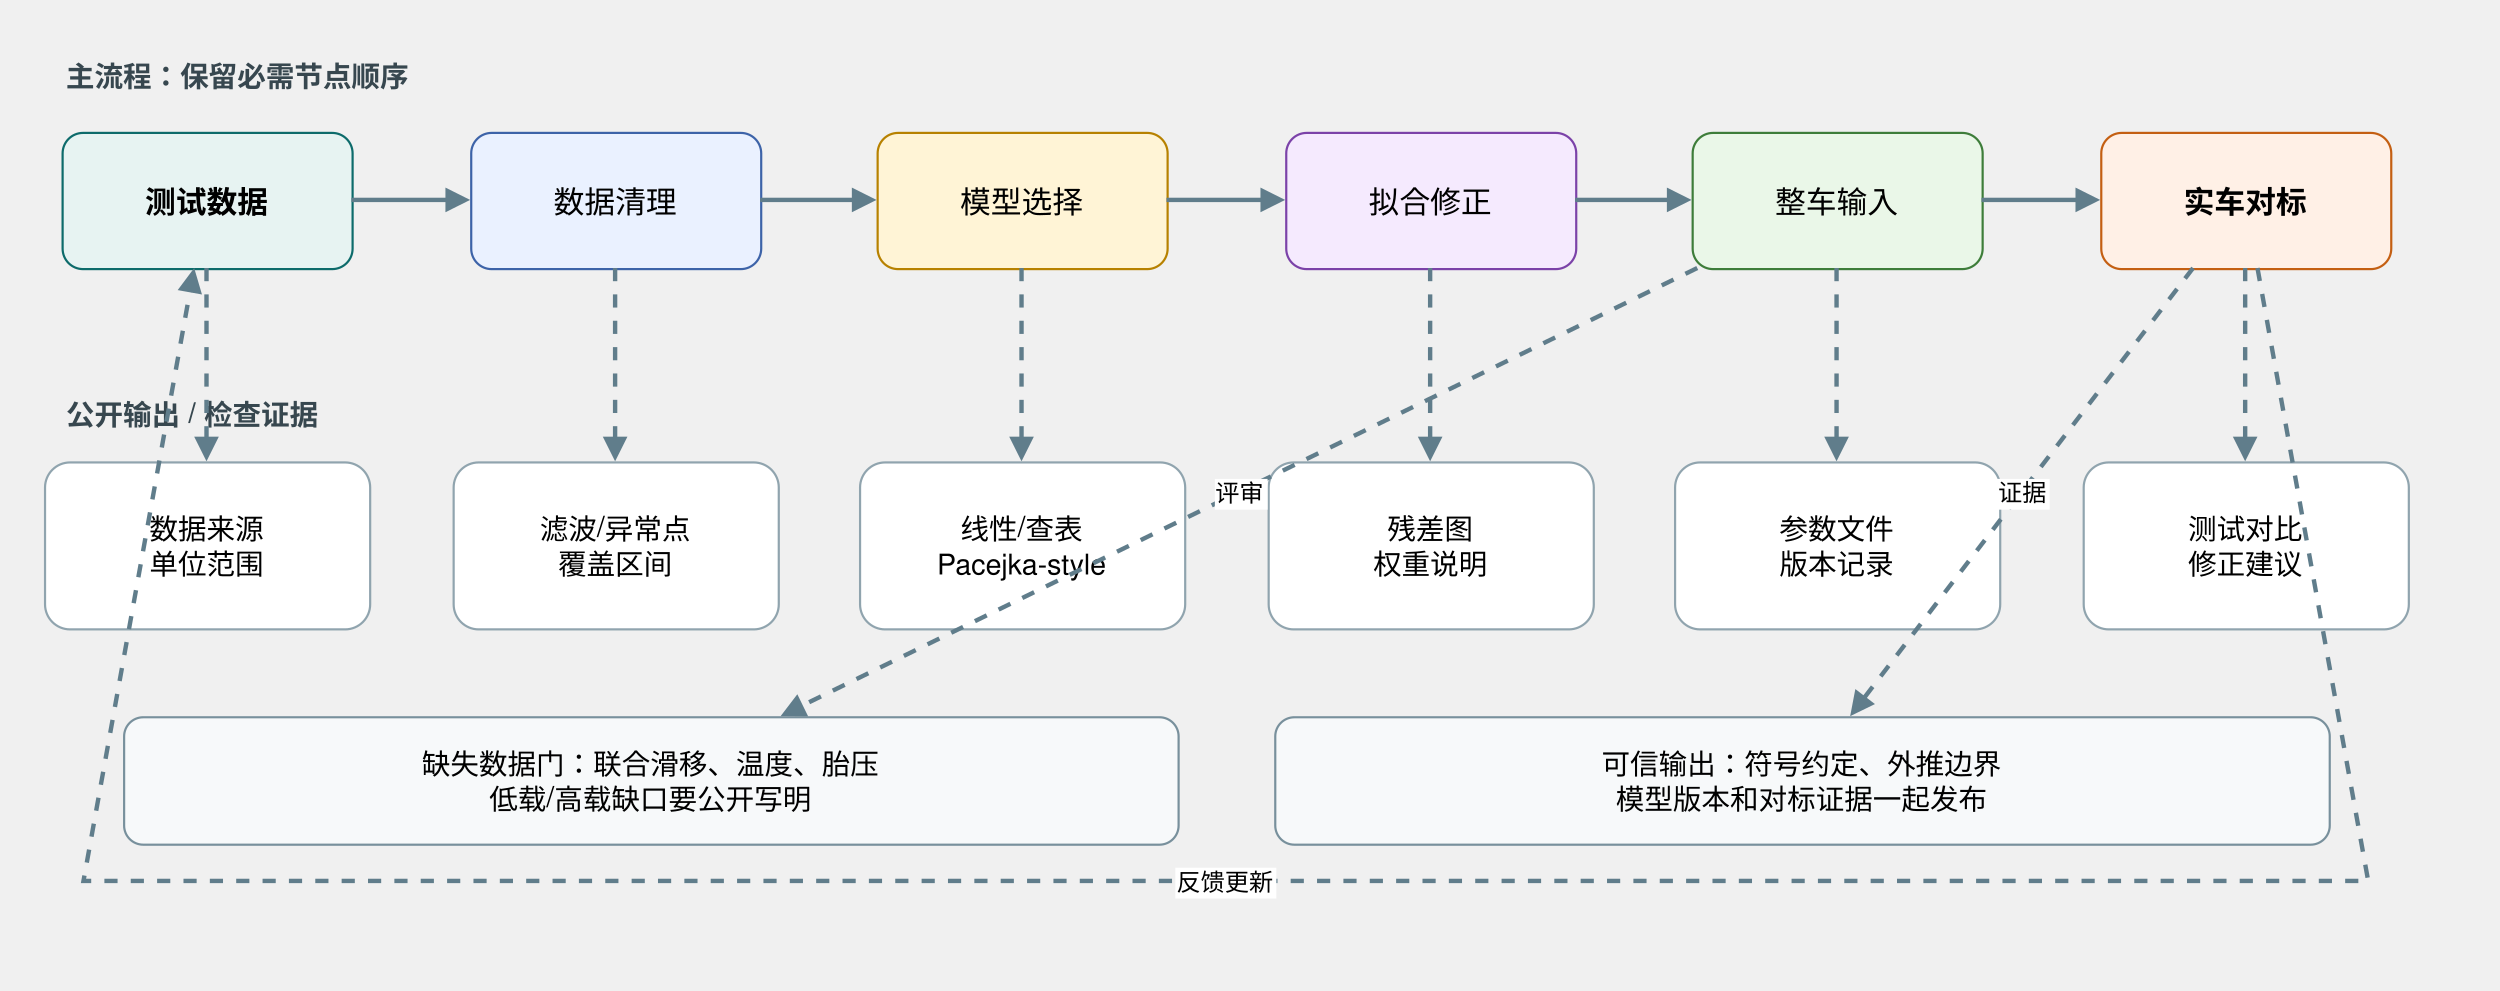
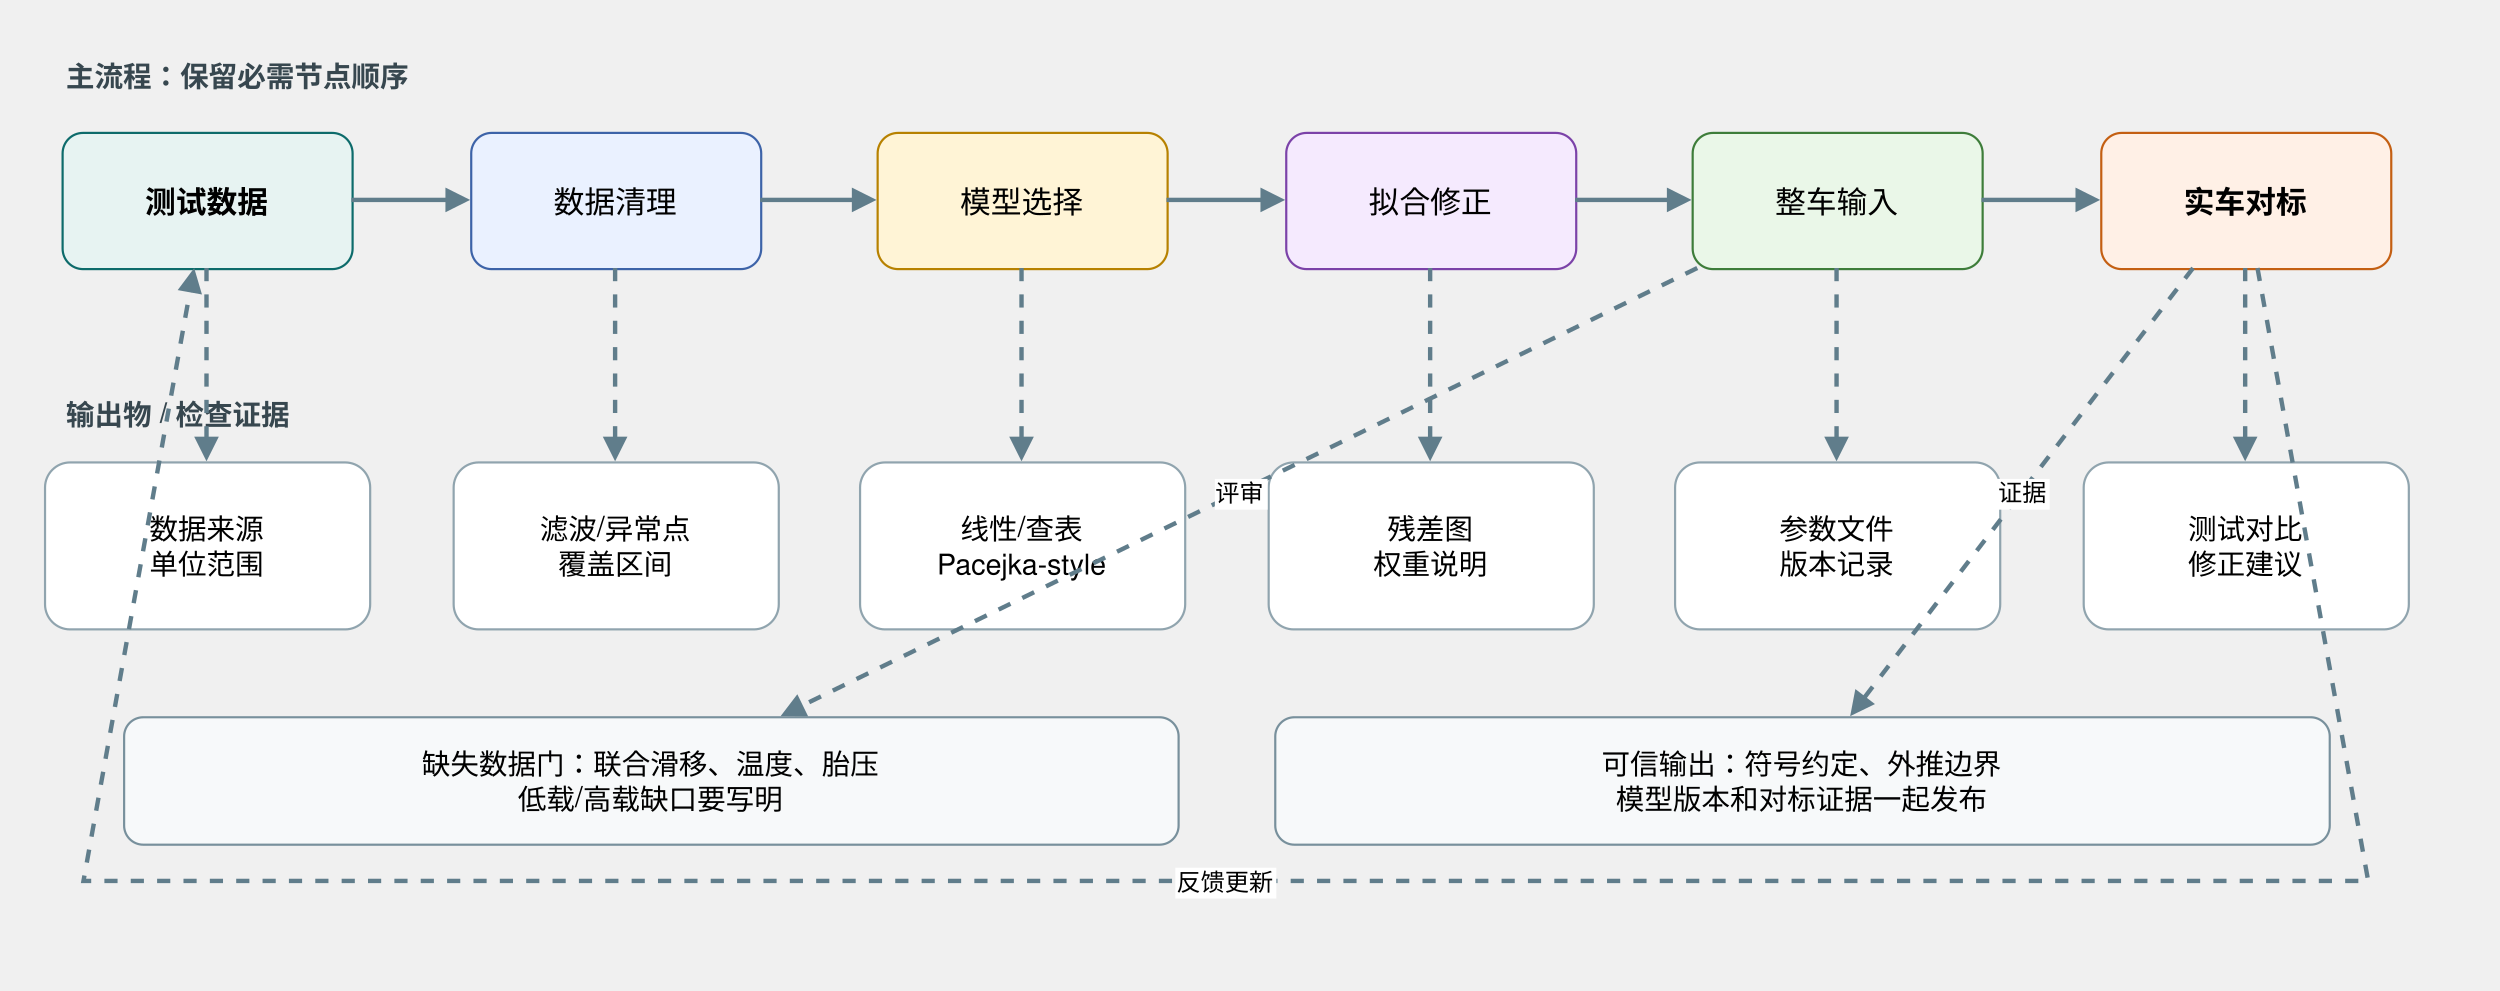
<svg xmlns="http://www.w3.org/2000/svg" style="background: transparent; background-color: transparent; color-scheme: light;" version="1.1" width="1138px" height="451px" viewBox="0 0 1138 451">
  <defs />
  <g>
    <g data-cell-id="0">
      <g data-cell-id="1">
        <g data-cell-id="lane_flow">
          <g transform="translate(0.5,0.5)">
            <rect x="28" y="20" width="360" height="28" fill="none" stroke="none" pointer-events="all" />
          </g>
          <g>
            <g fill="#37474f" font-family="Helvetica" font-weight="bold" text-anchor="start" font-size="13px" style="fill: light-dark(rgb(55, 71, 79), rgb(167, 181, 188));">
              <text x="30" y="39.5">主流程：保留必需节点顺序</text>
            </g>
          </g>
        </g>
        <g data-cell-id="lane_artifacts">
          <g transform="translate(0.5,0.5)">
            <rect x="28" y="174" width="360" height="28" fill="none" stroke="none" pointer-events="all" />
          </g>
          <g>
            <g fill="#37474f" font-family="Helvetica" font-weight="bold" text-anchor="start" font-size="13px" style="fill: light-dark(rgb(55, 71, 79), rgb(167, 181, 188));">
-               <text x="30" y="193.5">公开输出 / 检查证据</text>
+               <text x="30" y="193.5">输出物 / 检查证据</text>
            </g>
          </g>
        </g>
        <g data-cell-id="n1">
          <g transform="translate(0.5,0.5)">
            <rect x="28" y="60" width="132" height="62" rx="9.3" ry="9.3" fill="#e7f3f2" stroke="#0d6b6b" pointer-events="all" style="fill: light-dark(rgb(231, 243, 242), rgb(22, 32, 31)); stroke: light-dark(rgb(13, 107, 107), rgb(98, 179, 179));" />
          </g>
          <g>
            <g fill="#000000" font-family="Helvetica" font-weight="bold" text-anchor="middle" font-size="14px" style="fill: light-dark(rgb(0, 0, 0), rgb(255, 255, 255));">
              <text x="94" y="97">测试数据</text>
            </g>
          </g>
        </g>
        <g data-cell-id="a1">
          <g transform="translate(0.5,0.5)">
            <rect x="20" y="210" width="148" height="76" rx="11.4" ry="11.4" fill="#ffffff" stroke="#90a4ae" pointer-events="all" style="fill: light-dark(rgb(255, 255, 255), rgb(18, 18, 18)); stroke: light-dark(rgb(144, 164, 174), rgb(85, 102, 110));" />
          </g>
          <g>
            <g fill="#000000" font-family="Helvetica" text-anchor="middle" font-size="13px" style="fill: light-dark(rgb(0, 0, 0), rgb(255, 255, 255));">
              <text x="94" y="245.5">数据来源</text>
              <text x="94" y="261.5">单位范围</text>
            </g>
          </g>
        </g>
        <g data-cell-id="d1">
          <g>
            <path d="M 94 122 L 94 199.76" fill="none" stroke="#607d8b" stroke-width="2" stroke-miterlimit="10" stroke-dasharray="6 6" pointer-events="stroke" style="stroke: light-dark(rgb(96, 125, 139), rgb(114, 139, 151));" />
            <path d="M 94 207.76 L 90 199.76 L 98 199.76 Z" fill="#607d8b" stroke="#607d8b" stroke-width="2" stroke-miterlimit="10" pointer-events="all" style="fill: light-dark(rgb(96, 125, 139), rgb(114, 139, 151)); stroke: light-dark(rgb(96, 125, 139), rgb(114, 139, 151));" />
          </g>
        </g>
        <g data-cell-id="n2">
          <g transform="translate(0.5,0.5)">
            <rect x="214" y="60" width="132" height="62" rx="9.3" ry="9.3" fill="#eaf1ff" stroke="#3d63a8" pointer-events="all" style="fill: light-dark(rgb(234, 241, 255), rgb(25, 31, 43)); stroke: light-dark(rgb(61, 99, 168), rgb(125, 158, 217));" />
          </g>
          <g>
            <g fill="#000000" font-family="Helvetica" text-anchor="middle" font-size="14px" style="fill: light-dark(rgb(0, 0, 0), rgb(255, 255, 255));">
              <text x="280" y="97">数据清理</text>
            </g>
          </g>
        </g>
        <g data-cell-id="a2">
          <g transform="translate(0.5,0.5)">
            <rect x="206" y="210" width="148" height="76" rx="11.4" ry="11.4" fill="#ffffff" stroke="#90a4ae" pointer-events="all" style="fill: light-dark(rgb(255, 255, 255), rgb(18, 18, 18)); stroke: light-dark(rgb(144, 164, 174), rgb(85, 102, 110));" />
          </g>
          <g>
            <g fill="#000000" font-family="Helvetica" text-anchor="middle" font-size="13px" style="fill: light-dark(rgb(0, 0, 0), rgb(255, 255, 255));">
              <text x="280" y="245.5">滤波/异常点</text>
              <text x="280" y="261.5">覆盖区间</text>
            </g>
          </g>
        </g>
        <g data-cell-id="d2">
          <g>
            <path d="M 280 122 L 280 199.76" fill="none" stroke="#607d8b" stroke-width="2" stroke-miterlimit="10" stroke-dasharray="6 6" pointer-events="stroke" style="stroke: light-dark(rgb(96, 125, 139), rgb(114, 139, 151));" />
            <path d="M 280 207.76 L 276 199.76 L 284 199.76 Z" fill="#607d8b" stroke="#607d8b" stroke-width="2" stroke-miterlimit="10" pointer-events="all" style="fill: light-dark(rgb(96, 125, 139), rgb(114, 139, 151)); stroke: light-dark(rgb(96, 125, 139), rgb(114, 139, 151));" />
          </g>
        </g>
        <g data-cell-id="n3">
          <g transform="translate(0.5,0.5)">
            <rect x="399" y="60" width="132" height="62" rx="9.3" ry="9.3" fill="#fff4d6" stroke="#b78100" pointer-events="all" style="fill: light-dark(rgb(255, 244, 214), rgb(36, 27, 1)); stroke: light-dark(rgb(183, 129, 0), rgb(168, 122, 11));" />
          </g>
          <g>
            <g fill="#000000" font-family="Helvetica" text-anchor="middle" font-size="14px" style="fill: light-dark(rgb(0, 0, 0), rgb(255, 255, 255));">
              <text x="465" y="97">模型选择</text>
            </g>
          </g>
        </g>
        <g data-cell-id="a3">
          <g transform="translate(0.5,0.5)">
            <rect x="391" y="210" width="148" height="76" rx="11.4" ry="11.4" fill="#ffffff" stroke="#90a4ae" pointer-events="all" style="fill: light-dark(rgb(255, 255, 255), rgb(18, 18, 18)); stroke: light-dark(rgb(144, 164, 174), rgb(85, 102, 110));" />
          </g>
          <g>
            <g fill="#000000" font-family="Helvetica" text-anchor="middle" font-size="13px" style="fill: light-dark(rgb(0, 0, 0), rgb(255, 255, 255));">
              <text x="465" y="245.5">线性/查表</text>
              <text x="465" y="261.5">Pacejka-style</text>
            </g>
          </g>
        </g>
        <g data-cell-id="d3">
          <g>
            <path d="M 465 122 L 465 199.76" fill="none" stroke="#607d8b" stroke-width="2" stroke-miterlimit="10" stroke-dasharray="6 6" pointer-events="stroke" style="stroke: light-dark(rgb(96, 125, 139), rgb(114, 139, 151));" />
            <path d="M 465 207.76 L 461 199.76 L 469 199.76 Z" fill="#607d8b" stroke="#607d8b" stroke-width="2" stroke-miterlimit="10" pointer-events="all" style="fill: light-dark(rgb(96, 125, 139), rgb(114, 139, 151)); stroke: light-dark(rgb(96, 125, 139), rgb(114, 139, 151));" />
          </g>
        </g>
        <g data-cell-id="n4">
          <g transform="translate(0.5,0.5)">
            <rect x="585" y="60" width="132" height="62" rx="9.3" ry="9.3" fill="#f5eafe" stroke="#7b42a8" pointer-events="all" style="fill: light-dark(rgb(245, 234, 254), rgb(39, 29, 46)); stroke: light-dark(rgb(123, 66, 168), rgb(196, 147, 234));" />
          </g>
          <g>
            <g fill="#000000" font-family="Helvetica" text-anchor="middle" font-size="14px" style="fill: light-dark(rgb(0, 0, 0), rgb(255, 255, 255));">
              <text x="651" y="97">拟合修正</text>
            </g>
          </g>
        </g>
        <g data-cell-id="a4">
          <g transform="translate(0.5,0.5)">
            <rect x="577" y="210" width="148" height="76" rx="11.4" ry="11.4" fill="#ffffff" stroke="#90a4ae" pointer-events="all" style="fill: light-dark(rgb(255, 255, 255), rgb(18, 18, 18)); stroke: light-dark(rgb(144, 164, 174), rgb(85, 102, 110));" />
          </g>
          <g>
            <g fill="#000000" font-family="Helvetica" text-anchor="middle" font-size="13px" style="fill: light-dark(rgb(0, 0, 0), rgb(255, 255, 255));">
              <text x="651" y="245.5">残差图</text>
              <text x="651" y="261.5">权重说明</text>
            </g>
          </g>
        </g>
        <g data-cell-id="d4">
          <g>
            <path d="M 651 122 L 651 199.76" fill="none" stroke="#607d8b" stroke-width="2" stroke-miterlimit="10" stroke-dasharray="6 6" pointer-events="stroke" style="stroke: light-dark(rgb(96, 125, 139), rgb(114, 139, 151));" />
            <path d="M 651 207.76 L 647 199.76 L 655 199.76 Z" fill="#607d8b" stroke="#607d8b" stroke-width="2" stroke-miterlimit="10" pointer-events="all" style="fill: light-dark(rgb(96, 125, 139), rgb(114, 139, 151)); stroke: light-dark(rgb(96, 125, 139), rgb(114, 139, 151));" />
          </g>
        </g>
        <g data-cell-id="n5">
          <g transform="translate(0.5,0.5)">
            <rect x="770" y="60" width="132" height="62" rx="9.3" ry="9.3" fill="#eaf7e8" stroke="#3e7d3a" pointer-events="all" style="fill: light-dark(rgb(234, 247, 232), rgb(21, 32, 19)); stroke: light-dark(rgb(62, 125, 58), rgb(107, 161, 104));" />
          </g>
          <g>
            <g fill="#000000" font-family="Helvetica" text-anchor="middle" font-size="14px" style="fill: light-dark(rgb(0, 0, 0), rgb(255, 255, 255));">
              <text x="836" y="97">整车输入</text>
            </g>
          </g>
        </g>
        <g data-cell-id="a5">
          <g transform="translate(0.5,0.5)">
            <rect x="762" y="210" width="148" height="76" rx="11.4" ry="11.4" fill="#ffffff" stroke="#90a4ae" pointer-events="all" style="fill: light-dark(rgb(255, 255, 255), rgb(18, 18, 18)); stroke: light-dark(rgb(144, 164, 174), rgb(85, 102, 110));" />
          </g>
          <g>
            <g fill="#000000" font-family="Helvetica" text-anchor="middle" font-size="13px" style="fill: light-dark(rgb(0, 0, 0), rgb(255, 255, 255));">
              <text x="836" y="245.5">参数文件</text>
              <text x="836" y="261.5">版本记录</text>
            </g>
          </g>
        </g>
        <g data-cell-id="d5">
          <g>
            <path d="M 836 122 L 836 199.76" fill="none" stroke="#607d8b" stroke-width="2" stroke-miterlimit="10" stroke-dasharray="6 6" pointer-events="stroke" style="stroke: light-dark(rgb(96, 125, 139), rgb(114, 139, 151));" />
            <path d="M 836 207.76 L 832 199.76 L 840 199.76 Z" fill="#607d8b" stroke="#607d8b" stroke-width="2" stroke-miterlimit="10" pointer-events="all" style="fill: light-dark(rgb(96, 125, 139), rgb(114, 139, 151)); stroke: light-dark(rgb(96, 125, 139), rgb(114, 139, 151));" />
          </g>
        </g>
        <g data-cell-id="n6">
          <g transform="translate(0.5,0.5)">
            <rect x="956" y="60" width="132" height="62" rx="9.3" ry="9.3" fill="#fff0e6" stroke="#c45f12" pointer-events="all" style="fill: light-dark(rgb(255, 240, 230), rgb(40, 27, 19)); stroke: light-dark(rgb(196, 95, 18), rgb(214, 128, 61));" />
          </g>
          <g>
            <g fill="#000000" font-family="Helvetica" font-weight="bold" text-anchor="middle" font-size="14px" style="fill: light-dark(rgb(0, 0, 0), rgb(255, 255, 255));">
              <text x="1022" y="97">实车对标</text>
            </g>
          </g>
        </g>
        <g data-cell-id="a6">
          <g transform="translate(0.5,0.5)">
            <rect x="948" y="210" width="148" height="76" rx="11.4" ry="11.4" fill="#ffffff" stroke="#90a4ae" pointer-events="all" style="fill: light-dark(rgb(255, 255, 255), rgb(18, 18, 18)); stroke: light-dark(rgb(144, 164, 174), rgb(85, 102, 110));" />
          </g>
          <g>
            <g fill="#000000" font-family="Helvetica" text-anchor="middle" font-size="13px" style="fill: light-dark(rgb(0, 0, 0), rgb(255, 255, 255));">
              <text x="1022" y="245.5">测试对比</text>
              <text x="1022" y="261.5">修正建议</text>
            </g>
          </g>
        </g>
        <g data-cell-id="d6">
          <g>
            <path d="M 1022 122 L 1022 199.76" fill="none" stroke="#607d8b" stroke-width="2" stroke-miterlimit="10" stroke-dasharray="6 6" pointer-events="stroke" style="stroke: light-dark(rgb(96, 125, 139), rgb(114, 139, 151));" />
            <path d="M 1022 207.76 L 1018 199.76 L 1026 199.76 Z" fill="#607d8b" stroke="#607d8b" stroke-width="2" stroke-miterlimit="10" pointer-events="all" style="fill: light-dark(rgb(96, 125, 139), rgb(114, 139, 151)); stroke: light-dark(rgb(96, 125, 139), rgb(114, 139, 151));" />
          </g>
        </g>
        <g data-cell-id="e1">
          <g>
            <path d="M 160 91 L 203.76 91" fill="none" stroke="#607d8b" stroke-width="2" stroke-miterlimit="10" pointer-events="stroke" style="stroke: light-dark(rgb(96, 125, 139), rgb(114, 139, 151));" />
            <path d="M 211.76 91 L 203.76 95 L 203.76 87 Z" fill="#607d8b" stroke="#607d8b" stroke-width="2" stroke-miterlimit="10" pointer-events="all" style="fill: light-dark(rgb(96, 125, 139), rgb(114, 139, 151)); stroke: light-dark(rgb(96, 125, 139), rgb(114, 139, 151));" />
          </g>
        </g>
        <g data-cell-id="e2">
          <g>
            <path d="M 346 91 L 388.76 91" fill="none" stroke="#607d8b" stroke-width="2" stroke-miterlimit="10" pointer-events="stroke" style="stroke: light-dark(rgb(96, 125, 139), rgb(114, 139, 151));" />
            <path d="M 396.76 91 L 388.76 95 L 388.76 87 Z" fill="#607d8b" stroke="#607d8b" stroke-width="2" stroke-miterlimit="10" pointer-events="all" style="fill: light-dark(rgb(96, 125, 139), rgb(114, 139, 151)); stroke: light-dark(rgb(96, 125, 139), rgb(114, 139, 151));" />
          </g>
        </g>
        <g data-cell-id="e3">
          <g>
            <path d="M 531 91 L 574.76 91" fill="none" stroke="#607d8b" stroke-width="2" stroke-miterlimit="10" pointer-events="stroke" style="stroke: light-dark(rgb(96, 125, 139), rgb(114, 139, 151));" />
            <path d="M 582.76 91 L 574.76 95 L 574.76 87 Z" fill="#607d8b" stroke="#607d8b" stroke-width="2" stroke-miterlimit="10" pointer-events="all" style="fill: light-dark(rgb(96, 125, 139), rgb(114, 139, 151)); stroke: light-dark(rgb(96, 125, 139), rgb(114, 139, 151));" />
          </g>
        </g>
        <g data-cell-id="e4">
          <g>
            <path d="M 717 91 L 759.76 91" fill="none" stroke="#607d8b" stroke-width="2" stroke-miterlimit="10" pointer-events="stroke" style="stroke: light-dark(rgb(96, 125, 139), rgb(114, 139, 151));" />
            <path d="M 767.76 91 L 759.76 95 L 759.76 87 Z" fill="#607d8b" stroke="#607d8b" stroke-width="2" stroke-miterlimit="10" pointer-events="all" style="fill: light-dark(rgb(96, 125, 139), rgb(114, 139, 151)); stroke: light-dark(rgb(96, 125, 139), rgb(114, 139, 151));" />
          </g>
        </g>
        <g data-cell-id="e5">
          <g>
            <path d="M 902 91 L 945.76 91" fill="none" stroke="#607d8b" stroke-width="2" stroke-miterlimit="10" pointer-events="stroke" style="stroke: light-dark(rgb(96, 125, 139), rgb(114, 139, 151));" />
            <path d="M 953.76 91 L 945.76 95 L 945.76 87 Z" fill="#607d8b" stroke="#607d8b" stroke-width="2" stroke-miterlimit="10" pointer-events="all" style="fill: light-dark(rgb(96, 125, 139), rgb(114, 139, 151)); stroke: light-dark(rgb(96, 125, 139), rgb(114, 139, 151));" />
          </g>
        </g>
        <g data-cell-id="check1">
          <g transform="translate(0.5,0.5)">
            <rect x="56" y="326" width="480" height="58" rx="8.7" ry="8.7" fill="#f7f9fa" stroke="#78909c" pointer-events="all" style="fill: light-dark(rgb(247, 249, 250), rgb(22, 24, 25)); stroke: light-dark(rgb(120, 144, 156), rgb(99, 120, 130));" />
          </g>
          <g>
            <g fill="#000000" font-family="Helvetica" text-anchor="middle" font-size="13px" style="fill: light-dark(rgb(0, 0, 0), rgb(255, 255, 255));">
              <text x="296" y="352.5">缺失数据门：联合滑移、温度、胎压</text>
-               <text x="296" y="368.5">低载/高载缺口要公开写明</text>
+               <text x="296" y="368.5">低载/高载缺口要写明</text>
            </g>
          </g>
        </g>
        <g data-cell-id="check2">
          <g transform="translate(0.5,0.5)">
            <rect x="580" y="326" width="480" height="58" rx="8.7" ry="8.7" fill="#f7f9fa" stroke="#78909c" pointer-events="all" style="fill: light-dark(rgb(247, 249, 250), rgb(22, 24, 25)); stroke: light-dark(rgb(120, 144, 156), rgb(99, 120, 130));" />
          </g>
          <g>
            <g fill="#000000" font-family="Helvetica" text-anchor="middle" font-size="13px" style="fill: light-dark(rgb(0, 0, 0), rgb(255, 255, 255));">
              <text x="820" y="352.5">可信输出：符号约定、外推边界</text>
              <text x="820" y="368.5">模型版本和对标证据一起发布</text>
            </g>
          </g>
        </g>
        <g data-cell-id="gate_edge_1">
          <g>
            <path d="M 772.59 122 L 364.51 321.5" fill="none" stroke="#607d8b" stroke-width="2" stroke-miterlimit="10" stroke-dasharray="6 6" pointer-events="stroke" style="stroke: light-dark(rgb(96, 125, 139), rgb(114, 139, 151));" />
            <path d="M 357.33 325.02 L 362.76 317.91 L 366.27 325.1 Z" fill="#607d8b" stroke="#607d8b" stroke-width="2" stroke-miterlimit="10" pointer-events="all" style="fill: light-dark(rgb(96, 125, 139), rgb(114, 139, 151)); stroke: light-dark(rgb(96, 125, 139), rgb(114, 139, 151));" />
          </g>
          <g>
            <g fill="#000000" font-family="Helvetica" text-anchor="middle" font-size="11px" style="fill: light-dark(rgb(0, 0, 0), rgb(255, 255, 255));">
              <rect fill="#ffffff" stroke="none" x="553" y="218" width="24" height="14" stroke-width="0" style="fill: light-dark(#ffffff, var(--ge-dark-color, #121212));" />
              <text x="564.17" y="228.4">评审</text>
            </g>
          </g>
        </g>
        <g data-cell-id="gate_edge_2">
          <g>
            <path d="M 998.28 122 L 848.41 317.87" fill="none" stroke="#607d8b" stroke-width="2" stroke-miterlimit="10" stroke-dasharray="6 6" pointer-events="stroke" style="stroke: light-dark(rgb(96, 125, 139), rgb(114, 139, 151));" />
            <path d="M 843.55 324.22 L 845.23 315.44 L 851.59 320.3 Z" fill="#607d8b" stroke="#607d8b" stroke-width="2" stroke-miterlimit="10" pointer-events="all" style="fill: light-dark(rgb(96, 125, 139), rgb(114, 139, 151)); stroke: light-dark(rgb(96, 125, 139), rgb(114, 139, 151));" />
          </g>
          <g>
            <g fill="#000000" font-family="Helvetica" text-anchor="middle" font-size="11px" style="fill: light-dark(rgb(0, 0, 0), rgb(255, 255, 255));">
              <rect fill="#ffffff" stroke="none" x="909" y="218" width="24" height="14" stroke-width="0" style="fill: light-dark(#ffffff, var(--ge-dark-color, #121212));" />
              <text x="920.5" y="228.16">证据</text>
            </g>
          </g>
        </g>
        <g data-cell-id="feedback">
          <g>
            <path d="M 1027.6 122 L 1078 401 L 38 401 L 86.58 132.07" fill="none" stroke="#607d8b" stroke-width="2" stroke-miterlimit="10" stroke-dasharray="6 6" pointer-events="stroke" style="stroke: light-dark(rgb(96, 125, 139), rgb(114, 139, 151));" />
            <path d="M 88 124.2 L 90.52 132.78 L 82.64 131.36 Z" fill="#607d8b" stroke="#607d8b" stroke-width="2" stroke-miterlimit="10" pointer-events="all" style="fill: light-dark(rgb(96, 125, 139), rgb(114, 139, 151)); stroke: light-dark(rgb(96, 125, 139), rgb(114, 139, 151));" />
          </g>
          <g>
            <g fill="#000000" font-family="Helvetica" text-anchor="middle" font-size="11px" style="fill: light-dark(rgb(0, 0, 0), rgb(255, 255, 255));">
              <rect fill="#ffffff" stroke="none" x="535" y="395" width="46" height="14" stroke-width="0" style="fill: light-dark(#ffffff, var(--ge-dark-color, #121212));" />
              <text x="557.52" y="405.5">反馈更新</text>
            </g>
          </g>
        </g>
      </g>
    </g>
  </g>
</svg>
